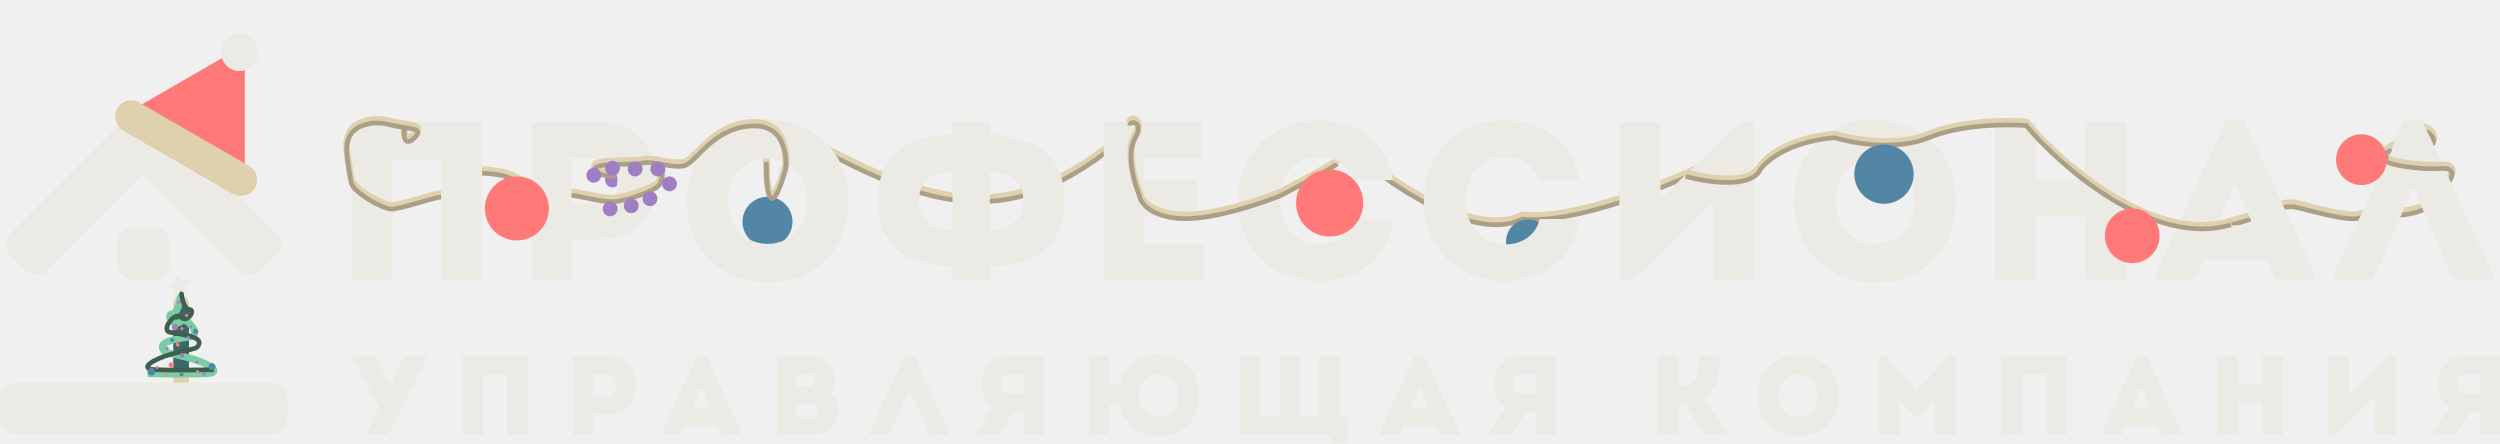
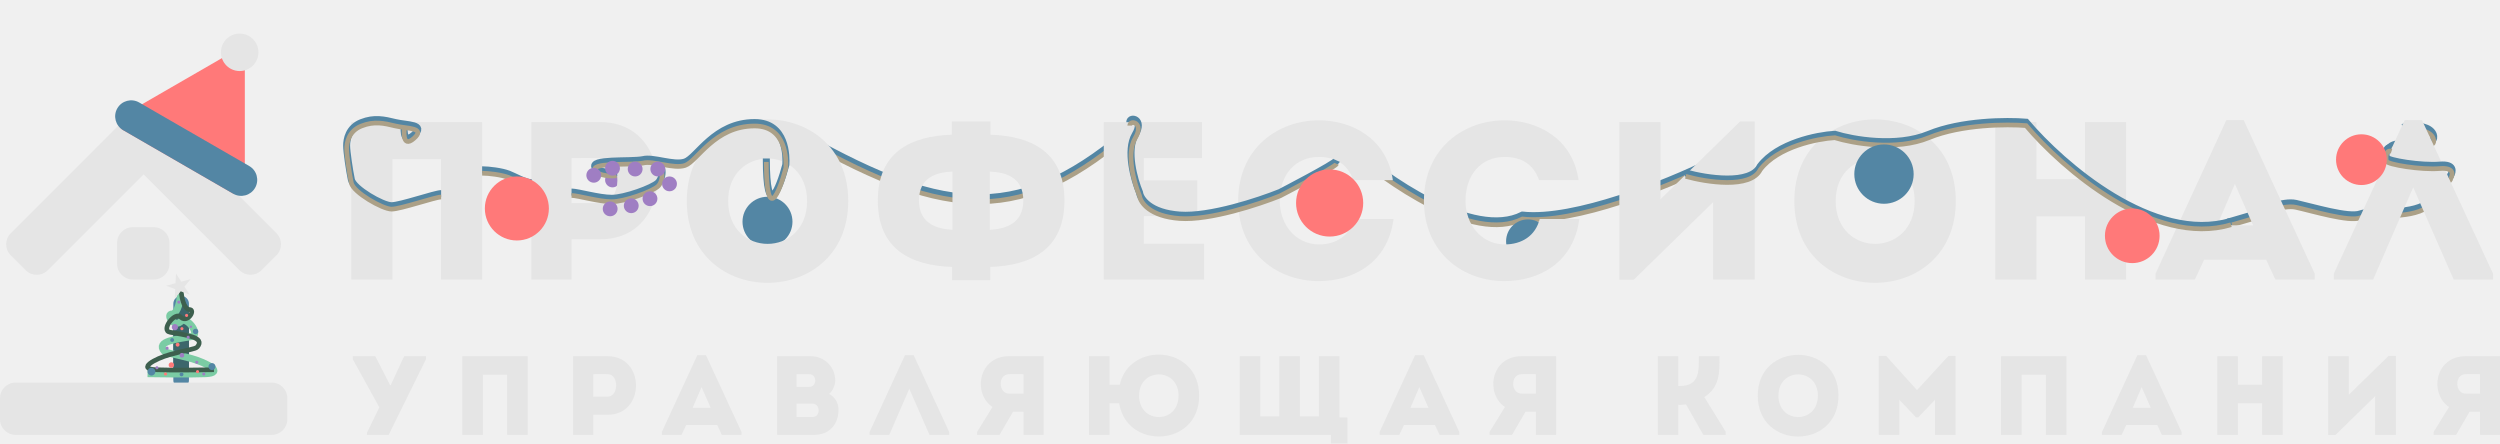
<svg xmlns="http://www.w3.org/2000/svg" width="3202" height="568" viewBox="0 0 3202 568" fill="none">
  <g clip-path="url(#clip0)">
-     <path d="M1031.5 175.5C1214.5 278 1309.5 286 1454 159.5M2853.5 284.5L2882.5 276C2895 269.333 2924.1 256.9 2940.5 260.5C2961 265 3008.5 279.5 3023 274C3037.5 268.5 3084.5 277 3109 260.5C3128.6 247.3 3131.83 234.5 3133.5 230C3134.17 228.333 3137 228.5 3139 224M3058 193.5C3058 193.5 3059 183.922 3075.5 184L3075.56 184C3092.06 184.079 3115.8 184.191 3117 177C3118.2 169.8 3111.17 165.333 3107.5 164L3100 161.5C3095.33 163 3084.7 164.2 3079.5 157M1725.5 184.5C1774 228.167 1886.8 307.5 1950 275.5C2016.8 282.7 2136.17 234.167 2187.5 209" stroke="#DFD0AE" stroke-width="9" />
+     <path d="M1031.5 175.5C1214.5 278 1309.5 286 1454 159.5M2853.5 284.5L2882.5 276C2895 269.333 2924.1 256.9 2940.5 260.5C2961 265 3008.5 279.5 3023 274C3037.5 268.5 3084.5 277 3109 260.5C3128.6 247.3 3131.83 234.5 3133.5 230C3134.17 228.333 3137 228.5 3139 224M3058 193.5C3058 193.5 3059 183.922 3075.5 184L3075.56 184C3092.06 184.079 3115.8 184.191 3117 177C3118.2 169.8 3111.17 165.333 3107.5 164L3100 161.5C3095.33 163 3084.7 164.2 3079.5 157M1725.5 184.5C1774 228.167 1886.8 307.5 1950 275.5C2016.8 282.7 2136.17 234.167 2187.5 209" stroke="#5386A4" stroke-width="9" />
    <path d="M1031.5 180.5C1214.5 283 1309.5 291 1454 164.5M2853.5 289.5L2882.5 281C2895 274.333 2924.1 261.9 2940.5 265.5C2961 270 3008.5 284.5 3023 279C3037.5 273.5 3084.5 282 3109 265.5C3128.6 252.3 3131.83 239.5 3133.5 235C3134.17 233.333 3137 233.5 3139 229M3058 198.5C3058 198.5 3059 188.922 3075.5 189L3075.56 189C3092.06 189.079 3115.8 189.191 3117 182C3118.2 174.8 3111.17 170.333 3107.5 169L3100 166.5C3095.33 168 3084.7 169.2 3079.5 162M1725.5 189.5C1774 233.167 1886.8 312.5 1950 280.5C2016.8 287.7 2136.17 239.167 2187.5 214" stroke="#ABA087" stroke-width="6" />
    <circle cx="983" cy="284" r="32" fill="#5386A4" />
    <circle cx="1957" cy="309" r="28" fill="#5386A4" />
    <circle cx="784.5" cy="230.5" r="9.5" fill="#9F7EC3" />
-     <rect x="222" y="379" width="20" height="118" rx="10" fill="#DFD0AE" />
+     <rect x="222" y="379" width="20" height="118" rx="10" fill="#5386A4" />
    <path d="M222 396.5L233.5 391.5L242 394V474H222V396.5Z" fill="#3C666B" />
    <path d="M231.199 376C230.866 384.258 228.252 401.071 220.462 402.26C212.227 401.813 222.035 419.669 231.199 412.169C238.233 403.312 257.893 428.911 245.182 430.997C226.954 434.465 198.988 436.943 210.474 449.825C212.472 452.302 225.456 453.789 245.182 459.239C264.908 464.689 287.88 477.571 263.41 478.562C243.834 479.355 205.647 478.893 189 478.562" stroke="#7BCCA4" stroke-width="9" />
    <path d="M231.801 370C232.134 378.338 234.748 395.314 242.538 396.515C250.773 396.063 240.965 414.093 231.801 406.52C224.767 397.577 205.107 423.425 217.818 425.531C236.046 429.033 264.012 431.534 252.526 444.542C250.528 447.043 237.544 448.544 217.818 454.047C198.092 459.55 175.12 472.557 199.59 473.558C219.166 474.358 257.353 473.892 274 473.558" stroke="#3D5F4E" stroke-width="6" />
-     <path d="M150 311C150 299.954 158.954 291 170 291H197C208.046 291 217 299.954 217 311V338C217 349.046 208.046 358 197 358H170C158.954 358 150 349.046 150 338V311Z" fill="#EBEAE4" />
-     <path d="M217 149C217 137.954 225.954 129 237 129H264C275.046 129 284 137.954 284 149V243C284 254.046 275.046 263 264 263H237C225.954 263 217 254.046 217 243V149Z" fill="#EBEAE4" />
-     <path d="M0 510C0 498.954 8.954 490 20 490H348C359.046 490 368 498.954 368 510V537C368 548.046 359.046 557 348 557H20C8.954 557 0 548.046 0 537V510Z" fill="#EBEAE4" />
-     <path d="M170.234 143.142C178.045 135.332 190.708 135.332 198.518 143.142L354.082 298.706C361.892 306.516 361.892 319.179 354.082 326.99L334.99 346.082C327.179 353.892 314.516 353.892 306.706 346.082L151.142 190.518C143.332 182.708 143.332 170.045 151.142 162.234L170.234 143.142Z" fill="#EBEAE4" />
-     <path d="M13.768 327.036C5.958 319.226 5.958 306.562 13.768 298.752L169.332 143.188C177.142 135.378 189.806 135.378 197.616 143.188L216.708 162.28C224.518 170.091 224.518 182.754 216.708 190.565L61.145 346.128C53.334 353.939 40.671 353.939 32.86 346.128L13.768 327.036Z" fill="#EBEAE4" />
-     <path d="M617.536 156.4C485.056 156.4 467.2 156.4 449.92 156.4V358C467.2 358 485.056 358 502.624 358V203.92H564.832V358C582.4 358 599.968 358 617.536 358V156.4Z" fill="#EBEAE4" />
-     <path d="M732.079 358V306.448H769.231C865.711 306.448 865.711 156.688 769.231 156.4C739.567 156.4 709.615 156.4 680.527 156.4C680.527 223.792 680.527 290.896 680.527 358C697.519 358 714.799 358 732.079 358ZM768.943 260.08H732.079C732.079 243.664 732.079 218.896 732.079 202.48C743.887 202.48 756.847 202.192 768.943 202.48C798.895 202.768 797.167 260.08 768.943 260.08Z" fill="#EBEAE4" />
-     <path d="M1086.42 257.488C1086.42 118.096 879.632 118.096 879.632 257.488C879.632 397.168 1086.42 397.168 1086.42 257.488ZM932.624 257.488C932.624 184.912 1033.71 184.912 1033.71 257.488C1033.71 330.64 932.624 330.64 932.624 257.488Z" fill="#EBEAE4" />
-     <path d="M1310.64 256.912C1310.64 285.712 1288.76 293.2 1267.73 294.352V219.76C1289.91 220.624 1310.64 228.112 1310.64 256.912ZM1177.01 256.912C1177.01 228.112 1197.75 220.624 1219.92 219.76V294.352C1198.9 293.2 1177.01 285.712 1177.01 256.912ZM1219.35 358.864H1268.31V341.872C1320.44 340.144 1363.35 319.696 1363.35 256.912C1363.35 194.416 1320.72 174.256 1268.6 172.528V155.536H1219.06V172.528C1166.93 174.256 1124.31 194.416 1124.31 256.912C1124.31 319.696 1167.22 340.144 1219.35 341.872V358.864Z" fill="#EBEAE4" />
-     <path d="M1539.57 156.4C1492.34 156.4 1460.37 156.4 1413.71 156.4C1413.71 223.216 1413.71 290.608 1413.71 358C1460.37 358 1494.93 358 1542.16 358C1542.16 342.736 1542.16 327.184 1542.16 312.208C1511.92 312.208 1494.64 312.208 1464.98 312.208C1464.98 300.112 1464.98 288.592 1464.98 276.784H1533.52C1533.52 261.52 1533.52 246.256 1533.52 230.992H1464.98V202.48C1494.64 202.48 1509.62 202.48 1539.57 202.48C1539.57 186.928 1539.57 171.376 1539.57 156.4Z" fill="#EBEAE4" />
-     <path d="M1585.82 257.2C1586.11 325.744 1637.95 360.304 1689.22 360.016C1732.13 360.016 1777.34 337.552 1784.83 280.528C1767.26 280.528 1751.42 280.528 1734.14 280.528C1728.67 302.128 1711.1 313.072 1689.22 313.072C1658.69 312.784 1639.1 286.864 1639.1 257.2C1639.1 223.792 1658.98 201.04 1689.22 201.04C1710.82 201.04 1726.08 210.256 1733.28 230.704C1750.85 230.704 1766.4 230.704 1783.97 230.704C1776.19 176.848 1730.98 154.096 1689.22 154.096C1637.95 154.096 1586.11 188.656 1585.82 257.2Z" fill="#EBEAE4" />
-     <path d="M1823.75 257.2C1824.04 325.744 1875.88 360.304 1927.14 360.016C1970.05 360.016 2015.27 337.552 2022.76 280.528C2005.19 280.528 1989.35 280.528 1972.07 280.528C1966.6 302.128 1949.03 313.072 1927.14 313.072C1896.61 312.784 1877.03 286.864 1877.03 257.2C1877.03 223.792 1896.9 201.04 1927.14 201.04C1948.74 201.04 1964.01 210.256 1971.21 230.704C1988.77 230.704 2004.33 230.704 2021.89 230.704C2014.12 176.848 1968.9 154.096 1927.14 154.096C1875.88 154.096 1824.04 188.656 1823.75 257.2Z" fill="#EBEAE4" />
-     <path d="M2194.16 258.928V358C2212.01 358 2229.87 358 2247.44 358V155.536H2228.72L2126.76 255.184V156.4C2109.2 156.4 2091.63 156.4 2074.06 156.4V358.288H2092.49L2194.16 258.928Z" fill="#EBEAE4" />
-     <path d="M2504.97 257.488C2504.97 118.096 2298.19 118.096 2298.19 257.488C2298.19 397.168 2504.97 397.168 2504.97 257.488ZM2351.18 257.488C2351.18 184.912 2452.27 184.912 2452.27 257.488C2452.27 330.64 2351.18 330.64 2351.18 257.488Z" fill="#EBEAE4" />
-     <path d="M2723.15 156.4C2705.59 156.4 2688.02 156.4 2670.45 156.4V229.552H2608.24V156.4C2590.67 156.4 2572.82 156.4 2555.54 156.4V358C2572.82 358 2590.67 358 2608.24 358V277.072H2670.45V358C2688.02 358 2705.59 358 2723.15 358V156.4Z" fill="#EBEAE4" />
-     <path d="M2914.3 358H2964.7V350.512L2873.7 153.808H2851.52L2760.8 350.512V358H2811.2L2823.01 332.656H2902.5L2914.3 358ZM2885.79 288.592H2839.71L2862.46 235.6L2885.79 288.592Z" fill="#EBEAE4" />
-     <path d="M3090.83 239.92L3142.67 358H3193.07V350.512L3102.06 153.808H3079.88L2989.16 350.512V358H3039.56L3090.83 239.92Z" fill="#EBEAE4" />
-     <path d="M470.008 557H497.8L545.608 460.088V456.2H517.672L500.392 493.352H499.672L480.664 456.2H451.864V460.088L485.848 521.72L470.008 554.264V557Z" fill="#EBEAE4" />
-     <path d="M675.934 456.2C609.694 456.2 600.766 456.2 592.126 456.2V557C600.766 557 609.694 557 618.478 557V479.96H649.582V557C658.366 557 667.15 557 675.934 557V456.2Z" fill="#EBEAE4" />
-     <path d="M759.845 557V531.224H778.421C826.661 531.224 826.661 456.344 778.421 456.2C763.589 456.2 748.613 456.2 734.069 456.2C734.069 489.896 734.069 523.448 734.069 557C742.565 557 751.205 557 759.845 557ZM778.277 508.04H759.845C759.845 499.832 759.845 487.448 759.845 479.24C765.749 479.24 772.229 479.096 778.277 479.24C793.253 479.384 792.389 508.04 778.277 508.04Z" fill="#EBEAE4" />
-     <path d="M924.487 557H949.687V553.256L904.183 454.904H893.095L847.735 553.256V557H872.935L878.839 544.328H918.583L924.487 557ZM910.231 522.296H887.191L898.567 495.8L910.231 522.296Z" fill="#EBEAE4" />
-     <path d="M1069.77 487.16C1069.77 469.736 1055.8 456.2 1038.38 456.2H995.322V557H1042.55C1063.15 557 1073.8 542.744 1073.95 525.176C1073.95 516.248 1070.06 508.76 1061.85 504.584C1066.75 500.552 1069.77 493.208 1069.77 487.16ZM1040.68 516.968C1051.05 516.968 1051.19 534.104 1040.83 534.104H1020.23V516.968H1040.68ZM1036.36 479.24C1046.73 479.24 1046.73 495.512 1036.51 495.512H1020.23V479.24H1036.36Z" fill="#EBEAE4" />
-     <path d="M1164.6 497.96L1190.52 557H1215.72V553.256L1170.22 454.904H1159.13L1113.77 553.256V557H1138.97L1164.6 497.96Z" fill="#EBEAE4" />
-     <path d="M1251.42 553.256V557H1280.22L1297.5 527.336H1310.89V557C1319.53 557 1328.32 557 1336.67 557C1336.67 523.448 1336.67 489.896 1336.67 456.2C1322.12 456.2 1307.15 456.2 1292.46 456.2C1252.86 456.344 1245.66 504.008 1271.15 521.288L1251.42 553.256ZM1292.46 504.152C1278.49 504.152 1277.77 479.384 1292.46 479.24C1298.51 479.096 1304.84 479.24 1310.89 479.24C1310.89 487.448 1310.89 496.088 1310.89 504.152H1292.46Z" fill="#EBEAE4" />
-     <path d="M1535.85 506.744C1535.85 441.8 1446.57 436.904 1434.18 492.776H1421.08V456.2H1394.73V557H1421.08V516.536H1433.46C1442.68 576.296 1535.85 573.128 1535.85 506.744ZM1458.95 506.744C1458.95 470.456 1509.49 470.456 1509.49 506.744C1509.49 543.32 1458.95 543.32 1458.95 506.744Z" fill="#EBEAE4" />
-     <path d="M1587.86 557H1704.65V568.376H1725.82V534.68H1715.59V456.2H1689.24V533.24H1664.9V456.2H1638.55V533.24H1614.22V456.2H1587.86V557Z" fill="#EBEAE4" />
-     <path d="M1843.81 557H1869.01V553.256L1823.5 454.904H1812.42L1767.06 553.256V557H1792.26L1798.16 544.328H1837.9L1843.81 557ZM1829.55 522.296H1806.51L1817.89 495.8L1829.55 522.296Z" fill="#EBEAE4" />
-     <path d="M1907.8 553.256V557H1936.6L1953.88 527.336H1967.27V557C1975.91 557 1984.7 557 1993.05 557C1993.05 523.448 1993.05 489.896 1993.05 456.2C1978.51 456.2 1963.53 456.2 1948.84 456.2C1909.24 456.344 1902.04 504.008 1927.53 521.288L1907.8 553.256ZM1948.84 504.152C1934.87 504.152 1934.15 479.384 1948.84 479.24C1954.89 479.096 1961.23 479.24 1967.27 479.24C1967.27 487.448 1967.27 496.088 1967.27 504.152H1948.84Z" fill="#EBEAE4" />
-     <path d="M2149.51 557V518.552C2152.83 518.552 2155.99 518.552 2159.45 517.976L2181.63 557H2210.28V552.968L2182.92 508.616C2202.94 495.8 2202.36 476.792 2202.36 456.2C2193.44 456.2 2184.65 456.2 2175.87 456.2C2175.87 475.064 2177.16 494.36 2151.39 494.36H2149.51V456.2C2140.59 456.2 2131.95 456.2 2123.31 456.2V557C2131.95 557 2140.59 557 2149.51 557Z" fill="#EBEAE4" />
-     <path d="M2354.72 506.744C2354.72 437.048 2251.32 437.048 2251.32 506.744C2251.32 576.584 2354.72 576.584 2354.72 506.744ZM2277.82 506.744C2277.82 470.456 2328.36 470.456 2328.36 506.744C2328.36 543.32 2277.82 543.32 2277.82 506.744Z" fill="#EBEAE4" />
-     <path d="M2455.31 499.688L2415.85 455.912H2406.35V557C2415.13 557 2423.92 557 2432.7 557V512.072L2454.01 534.536H2456.89L2478.35 512.072V557C2487.13 557 2495.92 557 2504.7 557V455.912H2495.49L2455.31 499.688Z" fill="#EBEAE4" />
-     <path d="M2646.74 456.2C2580.5 456.2 2571.57 456.2 2562.93 456.2V557C2571.57 557 2580.5 557 2589.28 557V479.96H2620.38V557C2629.17 557 2637.95 557 2646.74 557V456.2Z" fill="#EBEAE4" />
-     <path d="M2768.95 557H2794.15V553.256L2748.65 454.904H2737.56L2692.2 553.256V557H2717.4L2723.3 544.328H2763.05L2768.95 557ZM2754.7 522.296H2731.66L2743.03 495.8L2754.7 522.296Z" fill="#EBEAE4" />
-     <path d="M2923.74 456.2C2914.96 456.2 2906.17 456.2 2897.39 456.2V492.776H2866.28V456.2C2857.5 456.2 2848.57 456.2 2839.93 456.2V557C2848.57 557 2857.5 557 2866.28 557V516.536H2897.39V557C2906.17 557 2914.96 557 2923.74 557V456.2Z" fill="#EBEAE4" />
-     <path d="M3042.07 507.464V557C3051 557 3059.92 557 3068.71 557V455.768H3059.35L3008.37 505.592V456.2C2999.59 456.2 2990.8 456.2 2982.02 456.2V557.144H2991.24L3042.07 507.464Z" fill="#EBEAE4" />
-     <path d="M3116.98 553.256V557H3145.78L3163.06 527.336H3176.45V557C3185.09 557 3193.88 557 3202.23 557C3202.23 523.448 3202.23 489.896 3202.23 456.2C3187.68 456.2 3172.71 456.2 3158.02 456.2C3118.42 456.344 3111.22 504.008 3136.71 521.288L3116.98 553.256ZM3158.02 504.152C3144.05 504.152 3143.33 479.384 3158.02 479.24C3164.07 479.096 3170.4 479.24 3176.45 479.24C3176.45 487.448 3176.45 496.088 3176.45 504.152H3158.02Z" fill="#EBEAE4" />
+     <path d="M150 311C150 299.954 158.954 291 170 291H197C208.046 291 217 299.954 217 311V338C217 349.046 208.046 358 197 358H170C158.954 358 150 349.046 150 338V311Z" fill="#E5E5E5" />
+     <path d="M217 149C217 137.954 225.954 129 237 129H264C275.046 129 284 137.954 284 149V243C284 254.046 275.046 263 264 263H237C225.954 263 217 254.046 217 243V149Z" fill="#E5E5E5" />
+     <path d="M0 510C0 498.954 8.954 490 20 490H348C359.046 490 368 498.954 368 510V537C368 548.046 359.046 557 348 557H20C8.954 557 0 548.046 0 537V510Z" fill="#E5E5E5" />
+     <path d="M170.234 143.142C178.045 135.332 190.708 135.332 198.518 143.142L354.082 298.706C361.892 306.516 361.892 319.179 354.082 326.99L334.99 346.082C327.179 353.892 314.516 353.892 306.706 346.082L151.142 190.518C143.332 182.708 143.332 170.045 151.142 162.234L170.234 143.142Z" fill="#E5E5E5" />
+     <path d="M13.768 327.036C5.958 319.226 5.958 306.562 13.768 298.752L169.332 143.188C177.142 135.378 189.806 135.378 197.616 143.188L216.708 162.28C224.518 170.091 224.518 182.754 216.708 190.565L61.145 346.128C53.334 353.939 40.671 353.939 32.86 346.128L13.768 327.036Z" fill="#E5E5E5" />
+     <path d="M617.536 156.4C485.056 156.4 467.2 156.4 449.92 156.4V358C467.2 358 485.056 358 502.624 358V203.92H564.832V358C582.4 358 599.968 358 617.536 358V156.4Z" fill="#E5E5E5" />
+     <path d="M732.079 358V306.448H769.231C865.711 306.448 865.711 156.688 769.231 156.4C739.567 156.4 709.615 156.4 680.527 156.4C680.527 223.792 680.527 290.896 680.527 358C697.519 358 714.799 358 732.079 358ZM768.943 260.08H732.079C732.079 243.664 732.079 218.896 732.079 202.48C743.887 202.48 756.847 202.192 768.943 202.48C798.895 202.768 797.167 260.08 768.943 260.08Z" fill="#E5E5E5" />
+     <path d="M1086.42 257.488C1086.42 118.096 879.632 118.096 879.632 257.488C879.632 397.168 1086.42 397.168 1086.42 257.488ZM932.624 257.488C932.624 184.912 1033.71 184.912 1033.71 257.488C1033.71 330.64 932.624 330.64 932.624 257.488Z" fill="#E5E5E5" />
+     <path d="M1310.64 256.912C1310.64 285.712 1288.76 293.2 1267.73 294.352V219.76C1289.91 220.624 1310.64 228.112 1310.64 256.912ZM1177.01 256.912C1177.01 228.112 1197.75 220.624 1219.92 219.76V294.352C1198.9 293.2 1177.01 285.712 1177.01 256.912ZM1219.35 358.864H1268.31V341.872C1320.44 340.144 1363.35 319.696 1363.35 256.912C1363.35 194.416 1320.72 174.256 1268.6 172.528V155.536H1219.06V172.528C1166.93 174.256 1124.31 194.416 1124.31 256.912C1124.31 319.696 1167.22 340.144 1219.35 341.872V358.864Z" fill="#E5E5E5" />
+     <path d="M1539.57 156.4C1492.34 156.4 1460.37 156.4 1413.71 156.4C1413.71 223.216 1413.71 290.608 1413.71 358C1460.37 358 1494.93 358 1542.16 358C1542.16 342.736 1542.16 327.184 1542.16 312.208C1511.92 312.208 1494.64 312.208 1464.98 312.208C1464.98 300.112 1464.98 288.592 1464.98 276.784H1533.52C1533.52 261.52 1533.52 246.256 1533.52 230.992H1464.98V202.48C1494.64 202.48 1509.62 202.48 1539.57 202.48C1539.57 186.928 1539.57 171.376 1539.57 156.4Z" fill="#E5E5E5" />
+     <path d="M1585.82 257.2C1586.11 325.744 1637.95 360.304 1689.22 360.016C1732.13 360.016 1777.34 337.552 1784.83 280.528C1767.26 280.528 1751.42 280.528 1734.14 280.528C1728.67 302.128 1711.1 313.072 1689.22 313.072C1658.69 312.784 1639.1 286.864 1639.1 257.2C1639.1 223.792 1658.98 201.04 1689.22 201.04C1710.82 201.04 1726.08 210.256 1733.28 230.704C1750.85 230.704 1766.4 230.704 1783.97 230.704C1776.19 176.848 1730.98 154.096 1689.22 154.096C1637.95 154.096 1586.11 188.656 1585.82 257.2Z" fill="#E5E5E5" />
+     <path d="M1823.75 257.2C1824.04 325.744 1875.88 360.304 1927.14 360.016C1970.05 360.016 2015.27 337.552 2022.76 280.528C2005.19 280.528 1989.35 280.528 1972.07 280.528C1966.6 302.128 1949.03 313.072 1927.14 313.072C1896.61 312.784 1877.03 286.864 1877.03 257.2C1877.03 223.792 1896.9 201.04 1927.14 201.04C1948.74 201.04 1964.01 210.256 1971.21 230.704C1988.77 230.704 2004.33 230.704 2021.89 230.704C2014.12 176.848 1968.9 154.096 1927.14 154.096C1875.88 154.096 1824.04 188.656 1823.75 257.2Z" fill="#E5E5E5" />
+     <path d="M2194.16 258.928V358C2212.01 358 2229.87 358 2247.44 358V155.536H2228.72L2126.76 255.184V156.4C2109.2 156.4 2091.63 156.4 2074.06 156.4V358.288H2092.49L2194.16 258.928Z" fill="#E5E5E5" />
+     <path d="M2504.97 257.488C2504.97 118.096 2298.19 118.096 2298.19 257.488C2298.19 397.168 2504.97 397.168 2504.97 257.488ZM2351.18 257.488C2351.18 184.912 2452.27 184.912 2452.27 257.488C2452.27 330.64 2351.18 330.64 2351.18 257.488Z" fill="#E5E5E5" />
+     <path d="M2723.15 156.4C2705.59 156.4 2688.02 156.4 2670.45 156.4V229.552H2608.24V156.4C2590.67 156.4 2572.82 156.4 2555.54 156.4V358C2572.82 358 2590.67 358 2608.24 358V277.072H2670.45V358C2688.02 358 2705.59 358 2723.15 358V156.4Z" fill="#E5E5E5" />
+     <path d="M2914.3 358H2964.7V350.512L2873.7 153.808H2851.52L2760.8 350.512V358H2811.2L2823.01 332.656H2902.5L2914.3 358ZM2885.79 288.592H2839.71L2862.46 235.6L2885.79 288.592Z" fill="#E5E5E5" />
+     <path d="M3090.83 239.92L3142.67 358H3193.07V350.512L3102.06 153.808H3079.88L2989.16 350.512V358H3039.56L3090.83 239.92Z" fill="#E5E5E5" />
+     <path d="M470.008 557H497.8L545.608 460.088V456.2H517.672L500.392 493.352H499.672L480.664 456.2H451.864V460.088L485.848 521.72L470.008 554.264V557Z" fill="#E5E5E5" />
+     <path d="M675.934 456.2C609.694 456.2 600.766 456.2 592.126 456.2V557C600.766 557 609.694 557 618.478 557V479.96H649.582V557C658.366 557 667.15 557 675.934 557V456.2Z" fill="#E5E5E5" />
+     <path d="M759.845 557V531.224H778.421C826.661 531.224 826.661 456.344 778.421 456.2C763.589 456.2 748.613 456.2 734.069 456.2C734.069 489.896 734.069 523.448 734.069 557C742.565 557 751.205 557 759.845 557ZM778.277 508.04H759.845C759.845 499.832 759.845 487.448 759.845 479.24C765.749 479.24 772.229 479.096 778.277 479.24C793.253 479.384 792.389 508.04 778.277 508.04Z" fill="#E5E5E5" />
+     <path d="M924.487 557H949.687V553.256L904.183 454.904H893.095L847.735 553.256V557H872.935L878.839 544.328H918.583L924.487 557ZM910.231 522.296H887.191L898.567 495.8L910.231 522.296Z" fill="#E5E5E5" />
+     <path d="M1069.77 487.16C1069.77 469.736 1055.8 456.2 1038.38 456.2H995.322V557H1042.55C1063.15 557 1073.8 542.744 1073.95 525.176C1073.95 516.248 1070.06 508.76 1061.85 504.584C1066.75 500.552 1069.77 493.208 1069.77 487.16ZM1040.68 516.968C1051.05 516.968 1051.19 534.104 1040.83 534.104H1020.23V516.968H1040.68ZM1036.36 479.24C1046.73 479.24 1046.73 495.512 1036.51 495.512H1020.23V479.24H1036.36Z" fill="#E5E5E5" />
+     <path d="M1164.6 497.96L1190.52 557H1215.72V553.256L1170.22 454.904H1159.13L1113.77 553.256V557H1138.97L1164.6 497.96Z" fill="#E5E5E5" />
+     <path d="M1251.42 553.256V557H1280.22L1297.5 527.336H1310.89V557C1319.53 557 1328.32 557 1336.67 557C1336.67 523.448 1336.67 489.896 1336.67 456.2C1322.12 456.2 1307.15 456.2 1292.46 456.2C1252.86 456.344 1245.66 504.008 1271.15 521.288L1251.42 553.256ZM1292.46 504.152C1278.49 504.152 1277.77 479.384 1292.46 479.24C1298.51 479.096 1304.84 479.24 1310.89 479.24C1310.89 487.448 1310.89 496.088 1310.89 504.152H1292.46Z" fill="#E5E5E5" />
+     <path d="M1535.85 506.744C1535.85 441.8 1446.57 436.904 1434.18 492.776H1421.08V456.2H1394.73V557H1421.08V516.536H1433.46C1442.68 576.296 1535.85 573.128 1535.85 506.744ZM1458.95 506.744C1458.95 470.456 1509.49 470.456 1509.49 506.744C1509.49 543.32 1458.95 543.32 1458.95 506.744Z" fill="#E5E5E5" />
+     <path d="M1587.86 557H1704.65V568.376H1725.82V534.68H1715.59V456.2H1689.24V533.24H1664.9V456.2H1638.55V533.24H1614.22V456.2H1587.86V557Z" fill="#E5E5E5" />
+     <path d="M1843.81 557H1869.01V553.256L1823.5 454.904H1812.42L1767.06 553.256V557H1792.26L1798.16 544.328H1837.9L1843.81 557ZM1829.55 522.296H1806.51L1817.89 495.8L1829.55 522.296Z" fill="#E5E5E5" />
+     <path d="M1907.8 553.256V557H1936.6L1953.88 527.336H1967.27V557C1975.91 557 1984.7 557 1993.05 557C1993.05 523.448 1993.05 489.896 1993.05 456.2C1978.51 456.2 1963.53 456.2 1948.84 456.2C1909.24 456.344 1902.04 504.008 1927.53 521.288L1907.8 553.256ZM1948.84 504.152C1934.87 504.152 1934.15 479.384 1948.84 479.24C1954.89 479.096 1961.23 479.24 1967.27 479.24C1967.27 487.448 1967.27 496.088 1967.27 504.152H1948.84Z" fill="#E5E5E5" />
+     <path d="M2149.51 557V518.552C2152.83 518.552 2155.99 518.552 2159.45 517.976L2181.63 557H2210.28V552.968L2182.92 508.616C2202.94 495.8 2202.36 476.792 2202.36 456.2C2193.44 456.2 2184.65 456.2 2175.87 456.2C2175.87 475.064 2177.16 494.36 2151.39 494.36H2149.51V456.2C2140.59 456.2 2131.95 456.2 2123.31 456.2V557C2131.95 557 2140.59 557 2149.51 557Z" fill="#E5E5E5" />
+     <path d="M2354.72 506.744C2354.72 437.048 2251.32 437.048 2251.32 506.744C2251.32 576.584 2354.72 576.584 2354.72 506.744ZM2277.82 506.744C2277.82 470.456 2328.36 470.456 2328.36 506.744C2328.36 543.32 2277.82 543.32 2277.82 506.744Z" fill="#E5E5E5" />
+     <path d="M2455.31 499.688L2415.85 455.912H2406.35V557C2415.13 557 2423.92 557 2432.7 557V512.072L2454.01 534.536H2456.89L2478.35 512.072V557C2487.13 557 2495.92 557 2504.7 557V455.912H2495.49L2455.31 499.688Z" fill="#E5E5E5" />
+     <path d="M2646.74 456.2C2580.5 456.2 2571.57 456.2 2562.93 456.2V557C2571.57 557 2580.5 557 2589.28 557V479.96H2620.38V557C2629.17 557 2637.95 557 2646.74 557V456.2Z" fill="#E5E5E5" />
+     <path d="M2768.95 557H2794.15V553.256L2748.65 454.904H2737.56L2692.2 553.256V557H2717.4L2723.3 544.328H2763.05L2768.95 557ZM2754.7 522.296H2731.66L2743.03 495.8L2754.7 522.296Z" fill="#E5E5E5" />
+     <path d="M2923.74 456.2C2914.96 456.2 2906.17 456.2 2897.39 456.2V492.776H2866.28V456.2C2857.5 456.2 2848.57 456.2 2839.93 456.2V557C2848.57 557 2857.5 557 2866.28 557V516.536H2897.39V557C2906.17 557 2914.96 557 2923.74 557V456.2Z" fill="#E5E5E5" />
+     <path d="M3042.07 507.464V557C3051 557 3059.92 557 3068.71 557V455.768H3059.35L3008.37 505.592V456.2C2999.59 456.2 2990.8 456.2 2982.02 456.2V557.144H2991.24L3042.07 507.464Z" fill="#E5E5E5" />
+     <path d="M3116.98 553.256V557H3145.78L3163.06 527.336H3176.45V557C3185.09 557 3193.88 557 3202.23 557C3202.23 523.448 3202.23 489.896 3202.23 456.2C3187.68 456.2 3172.71 456.2 3158.02 456.2C3118.42 456.344 3111.22 504.008 3136.71 521.288L3116.98 553.256ZM3158.02 504.152C3144.05 504.152 3143.33 479.384 3158.02 479.24C3164.07 479.096 3170.4 479.24 3176.45 479.24C3176.45 487.448 3176.45 496.088 3176.45 504.152H3158.02Z" fill="#E5E5E5" />
    <path d="M297.093 67.026C304.426 62.792 313.593 68.085 313.593 76.553L313.593 237.633C313.593 246.101 304.426 251.393 297.093 247.16L157.593 166.619C150.26 162.385 150.26 151.801 157.593 147.567L297.093 67.026Z" fill="#FF7979" />
-     <path d="M150.25 138.754C155.911 128.949 168.449 125.589 178.254 131.25L319.203 212.627C329.008 218.288 332.367 230.826 326.706 240.631C321.046 250.436 308.508 253.795 298.703 248.134L157.754 166.757C147.949 161.096 144.589 148.559 150.25 138.754Z" fill="#DFD0AE" />
-     <circle cx="307" cy="67" r="24" fill="#EBEAE4" />
-     <path d="M518 159.15C518 159.15 514 187 530 173C546 159 521 160.5 506.5 157C492 153.5 479.5 150.5 463 157C446.5 163.5 444 178.5 444 186.5C444 194.5 447.5 218 450 230C452.5 242 490 263.5 501.5 263.5C513 263.5 557.5 248 565 248M617.5 217.5C626 217.5 642.5 219.5 651.5 223C660.5 226.5 672.5 234 681 234M732 246C740 246 767 254 783.5 254C800 254 836 241 843 234C850 227 850.5 208.5 839 211M789.5 220.5C784 222.333 766.156 220.161 762.5 215C754 203 807 207.666 823.5 204.5C836.167 201 863 212.5 877.5 207.5C893.156 202.101 915 157 966.5 157C1007.7 157 1007.17 201.167 1006.5 211C998 243.166 981.5 283 981.5 203M1447 156.5C1447 148.5 1466 152.5 1454 172.5C1442 192.5 1452.67 230.167 1459.5 246.5C1460.67 255 1472.6 272.7 1511 275.5C1549.4 278.3 1612.67 257.333 1639.5 246.5C1639.5 246.5 1710 210 1712 205.5M2159 221.5C2185.67 229 2242.1 237.8 2254.5 213C2276.9 183.4 2327.5 173.333 2350 172C2372.83 179.167 2428.9 189.2 2470.5 172C2512.1 154.8 2570.83 154.5 2595 156.5C2641.17 211.167 2758.3 313.1 2857.5 283.5M3138.5 225C3141.83 219.833 3143.8 209.9 3125 211.5C3101.5 213.5 3057.5 206.5 3056.5 202C3055.5 197.5 3055.5 187 3063 189.5" stroke="#DFD0AE" stroke-width="9" />
+     <path d="M150.25 138.754C155.911 128.949 168.449 125.589 178.254 131.25L319.203 212.627C329.008 218.288 332.367 230.826 326.706 240.631V240.631C321.046 250.436 308.508 253.795 298.703 248.134L157.754 166.757C147.949 161.096 144.589 148.559 150.25 138.754V138.754Z" fill="#5386A4" />
+     <circle cx="307" cy="67" r="24" fill="#E5E5E5" />
+     <path d="M518 159.15C518 159.15 514 187 530 173C546 159 521 160.5 506.5 157C492 153.5 479.5 150.5 463 157C446.5 163.5 444 178.5 444 186.5C444 194.5 447.5 218 450 230C452.5 242 490 263.5 501.5 263.5C513 263.5 557.5 248 565 248M617.5 217.5C626 217.5 642.5 219.5 651.5 223C660.5 226.5 672.5 234 681 234M732 246C740 246 767 254 783.5 254C800 254 836 241 843 234C850 227 850.5 208.5 839 211M789.5 220.5C784 222.333 766.156 220.161 762.5 215C754 203 807 207.666 823.5 204.5C836.167 201 863 212.5 877.5 207.5C893.156 202.101 915 157 966.5 157C1007.7 157 1007.17 201.167 1006.5 211C998 243.166 981.5 283 981.5 203M1447 156.5C1447 148.5 1466 152.5 1454 172.5C1442 192.5 1452.67 230.167 1459.5 246.5C1460.67 255 1472.6 272.7 1511 275.5C1549.4 278.3 1612.67 257.333 1639.5 246.5C1639.5 246.5 1710 210 1712 205.5M2159 221.5C2185.67 229 2242.1 237.8 2254.5 213C2276.9 183.4 2327.5 173.333 2350 172C2372.83 179.167 2428.9 189.2 2470.5 172C2512.1 154.8 2570.83 154.5 2595 156.5C2641.17 211.167 2758.3 313.1 2857.5 283.5M3138.5 225C3141.83 219.833 3143.8 209.9 3125 211.5C3101.5 213.5 3057.5 206.5 3056.5 202C3055.5 197.5 3055.5 187 3063 189.5" stroke="#5386A4" stroke-width="9" />
    <path d="M518 163.513C518 163.513 514 191.363 530 177.363C546 163.363 521 164.863 506.5 161.363C492 157.863 479.5 154.863 463 161.363C446.5 167.863 444 182.863 444 190.863C444 198.863 447.5 222.363 450 234.363C452.5 246.363 490 267.863 501.5 267.863C513 267.863 557.5 252.363 565 252.363M617.5 221.863C626 221.863 642.5 223.863 651.5 227.363C660.5 230.863 672.5 238.363 681 238.363M732 250.363C740 250.363 767 258.363 783.5 258.363C800 258.363 836 245.363 843 238.363C850 231.363 850.5 212.863 839 215.363M789.5 224.863C784 226.696 766.156 224.524 762.5 219.363C754 207.363 807 212.03 823.5 208.863C836.167 205.363 863 216.863 877.5 211.863C893.156 206.464 915 161.363 966.5 161.363C1007.7 161.363 1007.17 205.53 1006.5 215.363C998 247.53 981.5 287.363 981.5 207.363M1447 160.863C1447 152.863 1466 156.863 1454 176.863C1442 196.863 1452.67 234.53 1459.5 250.863C1460.67 259.363 1472.6 277.063 1511 279.863C1549.4 282.663 1612.67 261.696 1639.5 250.863C1639.5 250.863 1710 214.363 1712 209.863M2159 225.863C2185.67 233.363 2242.1 242.163 2254.5 217.363C2276.9 187.763 2327.5 177.696 2350 176.363C2372.83 183.53 2428.9 193.563 2470.5 176.363C2512.1 159.163 2570.83 158.863 2595 160.863C2641.17 215.53 2758.3 317.463 2857.5 287.863M3138.5 229.363C3141.83 224.196 3143.8 214.263 3125 215.863C3101.5 217.863 3057.5 210.863 3056.5 206.363C3055.5 201.863 3055.5 191.363 3063 193.863" stroke="#ABA087" stroke-width="6" />
    <circle cx="784.5" cy="215.5" r="9.5" fill="#9F7EC3" />
    <circle cx="760.5" cy="224.5" r="9.5" fill="#9F7EC3" />
    <circle cx="813.5" cy="216.5" r="9.5" fill="#9F7EC3" />
    <circle cx="842.5" cy="216.5" r="9.5" fill="#9F7EC3" />
    <circle cx="2413" cy="223" r="38" fill="#5386A4" />
    <circle cx="662" cy="267" r="41" fill="#FF7979" />
    <circle cx="781.5" cy="267.5" r="9.5" fill="#9F7EC3" />
    <circle cx="808.5" cy="263.5" r="9.5" fill="#9F7EC3" />
    <circle cx="832.5" cy="254.5" r="9.5" fill="#9F7EC3" />
    <circle cx="857.5" cy="235.5" r="9.5" fill="#9F7EC3" />
    <circle cx="1703" cy="260" r="43" fill="#FF7979" />
    <circle cx="2731" cy="302" r="35" fill="#FF7979" />
    <circle cx="3024.5" cy="204.5" r="32.5" fill="#FF7979" />
    <circle cx="233" cy="455" r="3" fill="#9F7EC3" />
    <circle cx="241" cy="432" r="2" fill="#9F7EC3" />
    <circle cx="224" cy="419" r="4" fill="#9F7EC3" />
    <circle cx="244.5" cy="418.5" r="1.5" fill="#9F7EC3" />
    <circle cx="229" cy="387" r="2" fill="#9F7EC3" />
    <circle cx="239" cy="404" r="2" fill="#FF7979" />
    <circle cx="233" cy="421" r="2" fill="#FF7979" />
    <circle cx="227.5" cy="441.5" r="2.5" fill="#FF7979" />
    <circle cx="220.5" cy="435.5" r="2.5" fill="#5386A4" />
    <circle cx="271.5" cy="469.5" r="4.5" fill="#5386A4" />
    <circle cx="232.5" cy="479.5" r="2.5" fill="#5386A4" />
    <circle cx="194" cy="476" r="5" fill="#5386A4" />
    <circle cx="250.5" cy="424.5" r="3.5" fill="#5386A4" />
    <circle cx="219.5" cy="467.5" r="3.5" fill="#FF7979" />
    <circle cx="253" cy="476" r="2" fill="#FF7979" />
    <circle cx="212" cy="479" r="2" fill="#FF7979" />
    <circle cx="214" cy="446" r="2" fill="#9F7EC3" />
    <circle cx="261" cy="479" r="2" fill="#9F7EC3" />
    <circle cx="201" cy="471" r="2" fill="#9F7EC3" />
    <circle cx="252" cy="464" r="2" fill="#9F7EC3" />
-     <path d="M225.421 350.4L232.148 360.758L244.078 357.562L236.305 367.16L243.032 377.519L231.501 373.093L223.728 382.691L224.375 370.357L212.844 365.931L224.774 362.734L225.421 350.4Z" fill="#EBEAE4" />
+     <path d="M225.421 350.4L232.148 360.758L244.078 357.562L236.305 367.16L243.032 377.519L231.501 373.093L223.728 382.691L224.375 370.357L212.844 365.931L224.774 362.734L225.421 350.4Z" fill="#E5E5E5" />
  </g>
  <defs>
    <clipPath id="clip0">
      <rect width="3202" height="568" fill="white" />
    </clipPath>
  </defs>
</svg>
